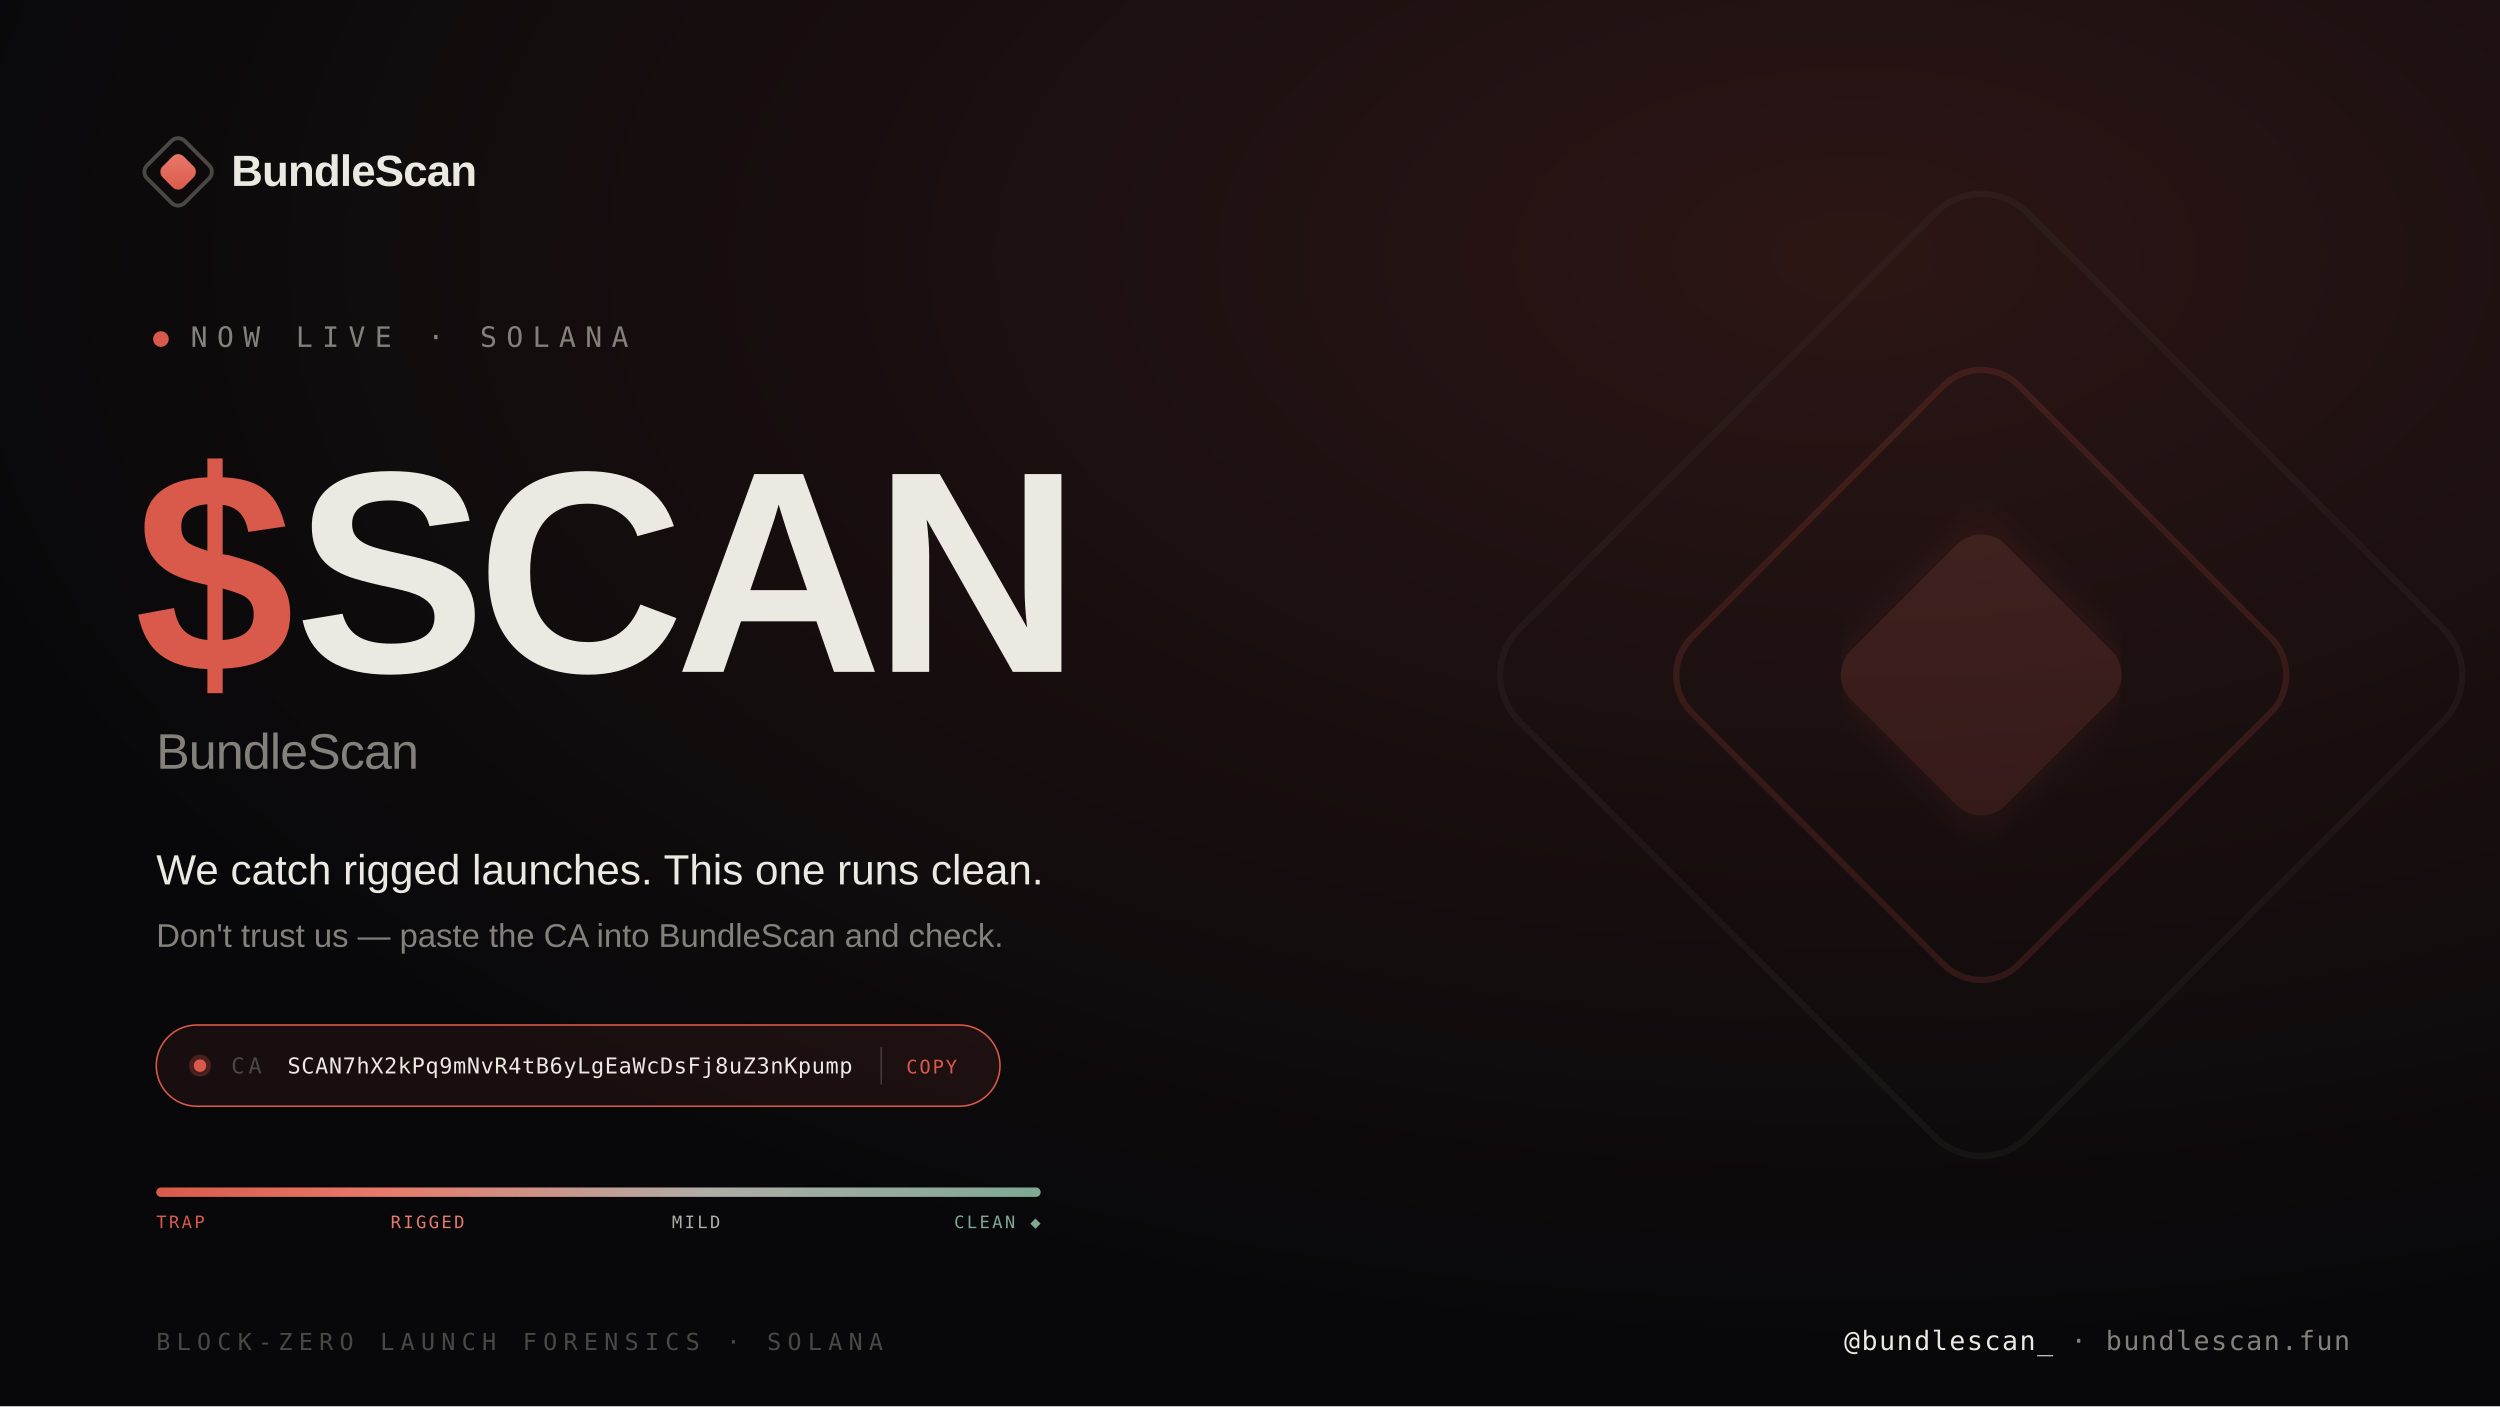
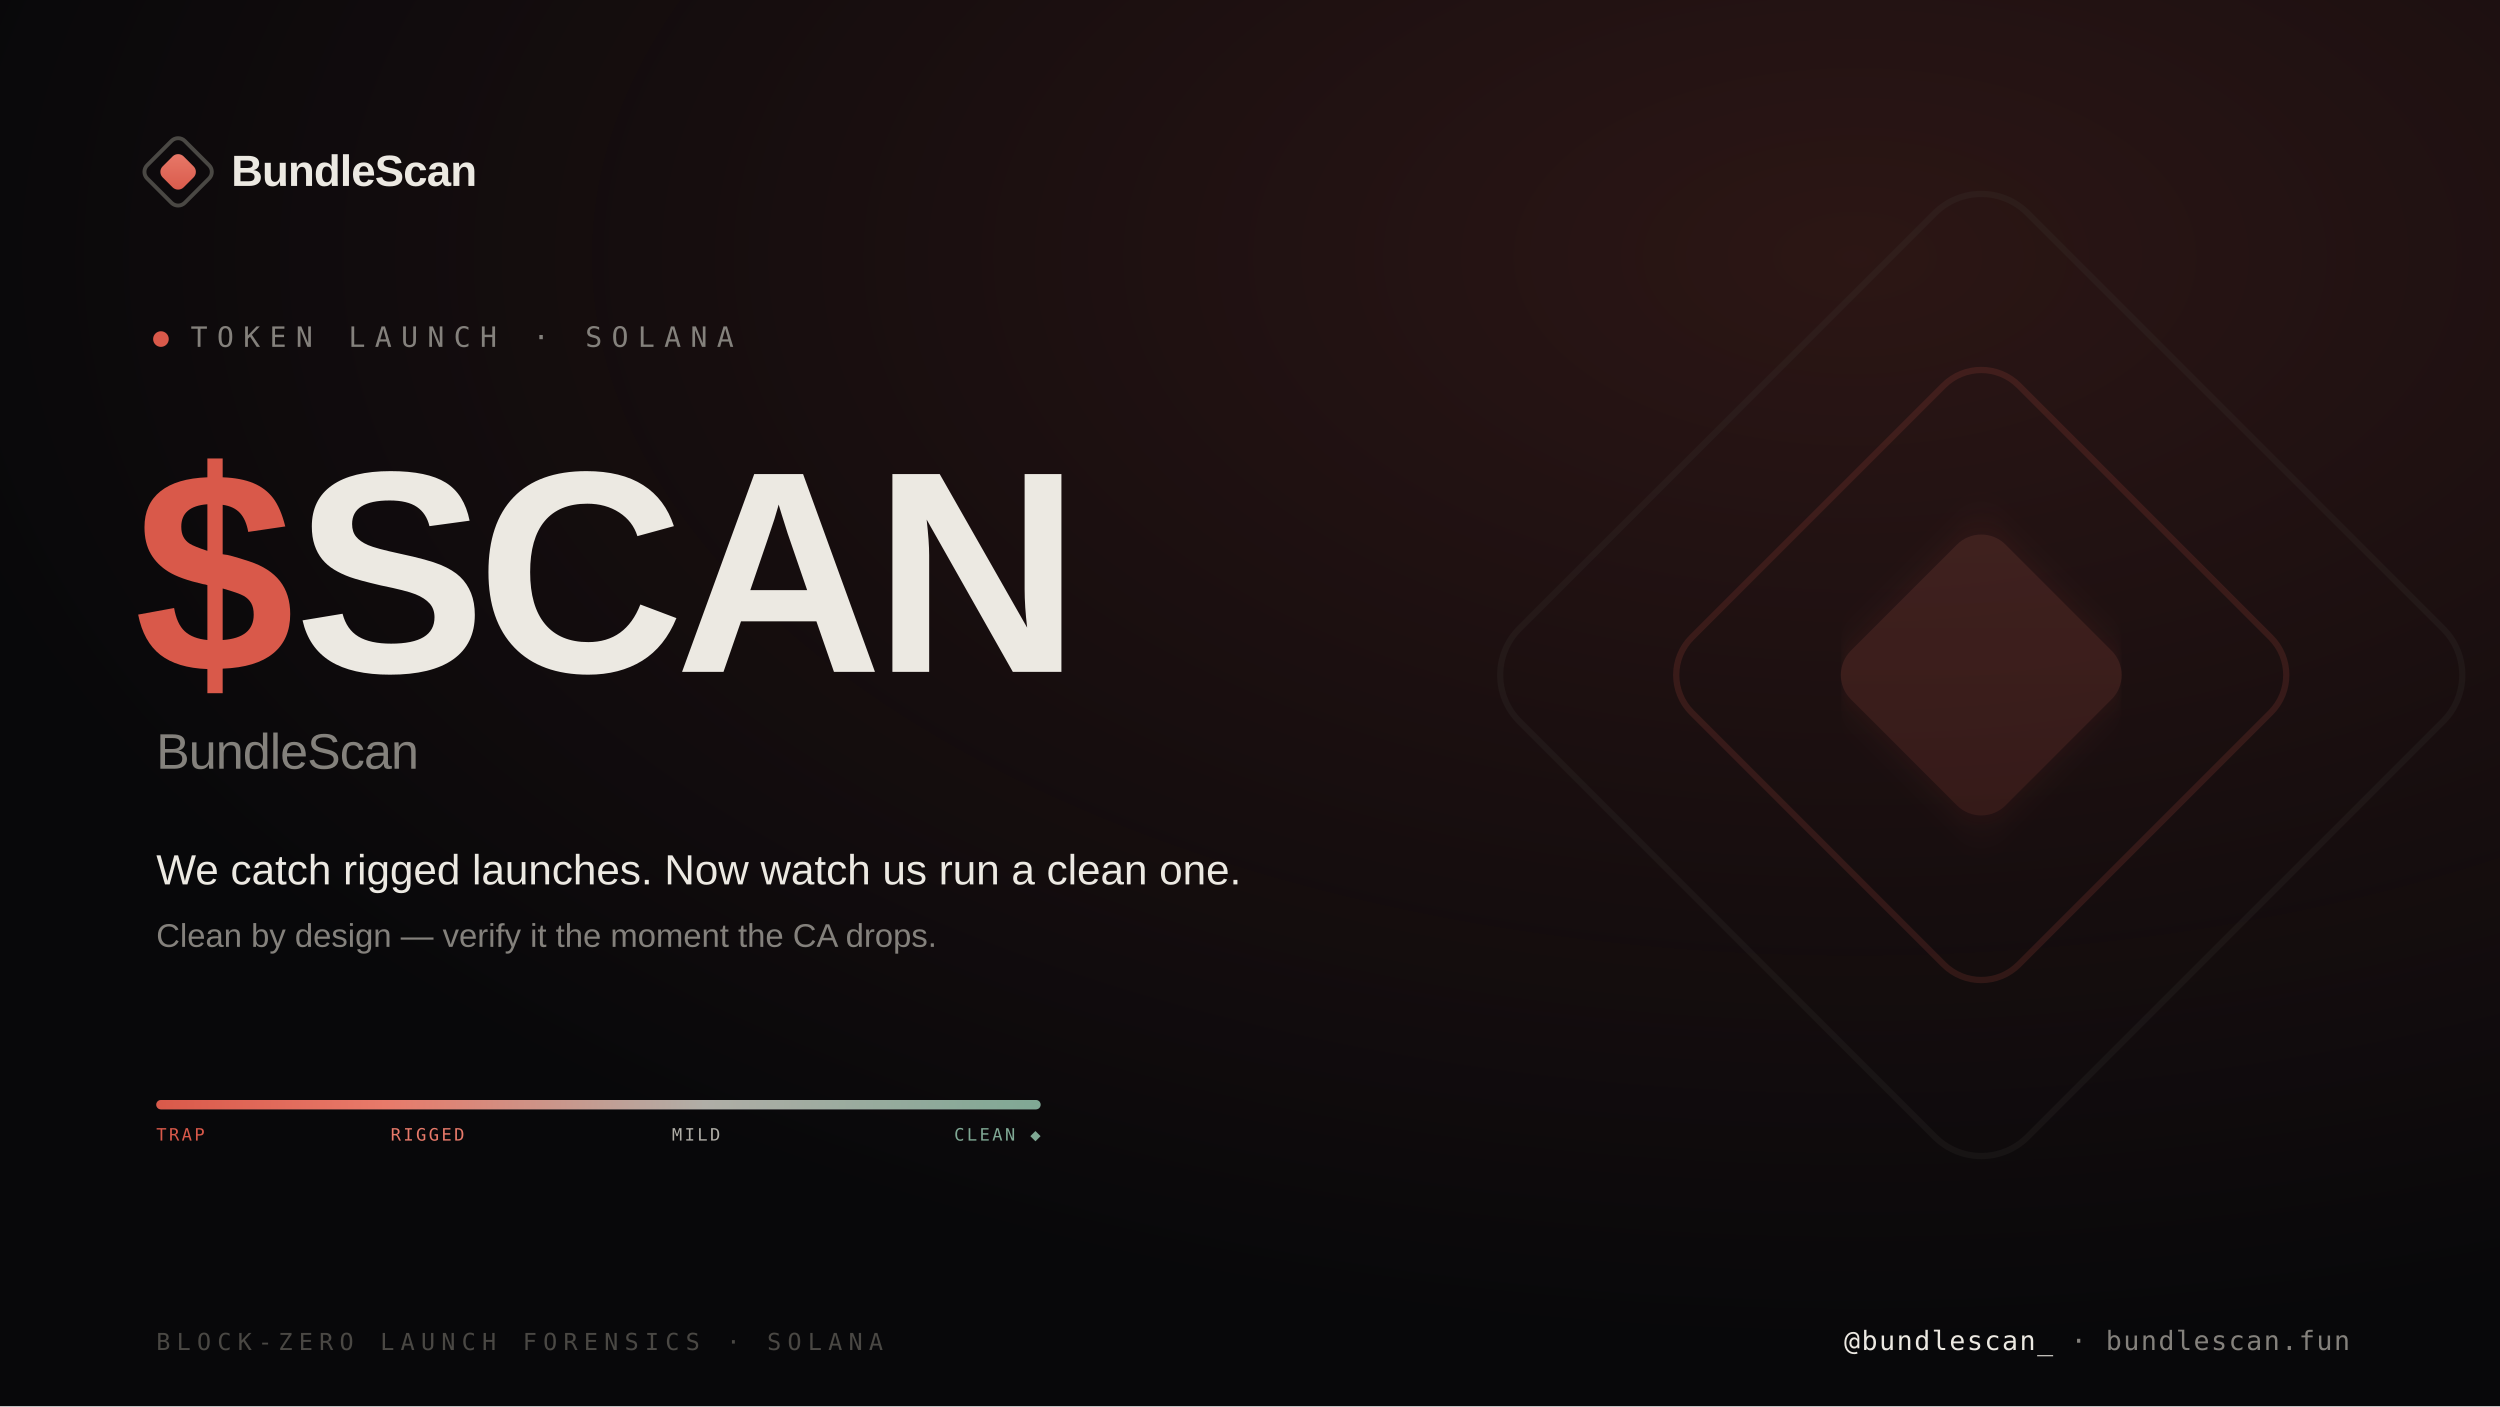
<svg xmlns="http://www.w3.org/2000/svg" width="1600" height="900" viewBox="0 0 1600 900">
  <defs>
    <linearGradient id="e" x1="0" y1="0" x2="1" y2="1">
      <stop offset="0" stop-color="#E87A6A" />
      <stop offset="1" stop-color="#D9594A" />
    </linearGradient>
    <filter id="g" x="-80%" y="-80%" width="260%" height="260%">
      <feGaussianBlur stdDeviation="10" />
    </filter>
    <radialGradient id="bg" cx="0.74" cy="0.18" r="0.78">
      <stop offset="0" stop-color="#D9594A" stop-opacity="0.17" />
      <stop offset="1" stop-color="#D9594A" stop-opacity="0" />
    </radialGradient>
  </defs>
  <rect width="1600" height="900" fill="#08080A" />
  <rect width="1600" height="900" fill="url(#bg)" />
  <g transform="translate(1268 432) rotate(45)" opacity="0.15">
    <rect x="-230" y="-230" width="460" height="460" rx="42" fill="none" stroke="#4A4844" stroke-width="4" />
    <rect x="-148" y="-148" width="296" height="296" rx="34" fill="none" stroke="#D9594A" stroke-width="4" />
    <rect x="-70" y="-70" width="140" height="140" rx="22" fill="#D9594A" filter="url(#g)" opacity="0.7" />
    <rect x="-70" y="-70" width="140" height="140" rx="22" fill="url(#e)" />
  </g>
  <g transform="translate(96 92)">
    <g transform="translate(18 18) rotate(45)">
      <rect x="-17" y="-17" width="34" height="34" rx="6" fill="none" stroke="#4A4844" stroke-width="2.5" />
      <rect x="-9.5" y="-9.5" width="19" height="19" rx="5" fill="url(#e)" />
    </g>
    <text x="52" y="27" font-family="'Clash Display','Segoe UI',Arial,sans-serif" font-weight="700" font-size="28" letter-spacing="-0.5" fill="#ECE9E2">BundleScan</text>
  </g>
  <g transform="translate(98 222)">
    <circle cx="5" cy="-5" r="5" fill="#D9594A" />
-     <text x="24" y="0" font-family="'Geist Mono',ui-monospace,monospace" font-size="18" letter-spacing="6" fill="#84817C">NOW LIVE · SOLANA</text>
+     <text x="24" y="0" font-family="'Geist Mono',ui-monospace,monospace" font-size="18" letter-spacing="6" fill="#84817C">TOKEN LAUNCH · SOLANA</text>
  </g>
  <text x="86" y="430" font-family="'Clash Display','Segoe UI',Arial,sans-serif" font-weight="700" font-size="184" letter-spacing="-6" fill="#ECE9E2">
    <tspan fill="#D9594A">$</tspan>SCAN</text>
  <text x="100" y="492" font-family="'Clash Display','Segoe UI',Arial,sans-serif" font-weight="500" font-size="32" letter-spacing="-0.5" fill="#84817C">BundleScan</text>
-   <text x="100" y="566" font-family="'Switzer','Segoe UI',Arial,sans-serif" font-size="27" fill="#ECE9E2">We catch rigged launches. This one runs clean.</text>
-   <text x="100" y="606" font-family="'Switzer','Segoe UI',Arial,sans-serif" font-size="21" fill="#84817C">Don't trust us — paste the CA into BundleScan and check.</text>
-   <g transform="translate(100 656)">
-     <rect x="0" y="0" width="540" height="52" rx="26" fill="rgba(217,89,74,.085)" stroke="#D9594A" stroke-width="1" />
-     <circle cx="28" cy="26" r="7" fill="#D9594A" opacity="0.25" />
-     <circle cx="28" cy="26" r="4" fill="#D9594A" />
-     <text x="48" y="31" font-family="'Geist Mono',ui-monospace,monospace" font-size="14" letter-spacing="2.6" fill="#4A4844">CA</text>
-     <text x="84" y="31" font-family="'Geist Mono',ui-monospace,monospace" font-size="14" letter-spacing="0.4" fill="#ECE9E2">SCAN7hX2kPq9mNvR4tB6yLgEaWcDsFj8uZ3nKpump</text>
-     <line x1="464" y1="14" x2="464" y2="38" stroke="rgba(255,255,255,.18)" stroke-width="1" />
-     <text x="480" y="31" font-family="'Geist Mono',ui-monospace,monospace" font-size="12" letter-spacing="1.2" fill="#D9594A">COPY</text>
-   </g>
-   <g transform="translate(100 760)">
+   <text x="100" y="566" font-family="'Switzer','Segoe UI',Arial,sans-serif" font-size="27" fill="#ECE9E2">We catch rigged launches. Now watch us run a clean one.</text>
+   <text x="100" y="606" font-family="'Switzer','Segoe UI',Arial,sans-serif" font-size="21" fill="#84817C">Clean by design — verify it the moment the CA drops.</text>
+   <g transform="translate(100 704)">
    <rect x="0" y="0" width="566" height="6" rx="3" fill="#22222A" />
    <rect x="0" y="0" width="566" height="6" rx="3" fill="url(#scale)" />
    <g font-family="'Geist Mono',ui-monospace,monospace" font-size="11" letter-spacing="1.5" transform="translate(0 26)">
      <text x="0" fill="#D9594A">TRAP</text>
      <text x="150" fill="#E87A6A">RIGGED</text>
      <text x="330" fill="#B0AEA7">MILD</text>
      <text x="566" text-anchor="end" fill="#7FA894">CLEAN ◆</text>
    </g>
  </g>
  <linearGradient id="scale" x1="0" y1="0" x2="1" y2="0">
    <stop offset="0" stop-color="#D9594A" />
    <stop offset="0.26" stop-color="#E87A6A" />
    <stop offset="0.62" stop-color="#B0AEA7" />
    <stop offset="1" stop-color="#7FA894" />
  </linearGradient>
  <text x="100" y="864" font-family="'Geist Mono',ui-monospace,monospace" font-size="15" letter-spacing="4" fill="#4A4844">BLOCK-ZERO LAUNCH FORENSICS · SOLANA</text>
  <text x="1504" y="864" text-anchor="end" font-family="'Geist Mono',ui-monospace,monospace" font-size="17" letter-spacing="1" fill="#84817C">
    <tspan fill="#ECE9E2">@bundlescan_</tspan>  ·  bundlescan.fun</text>
</svg>
